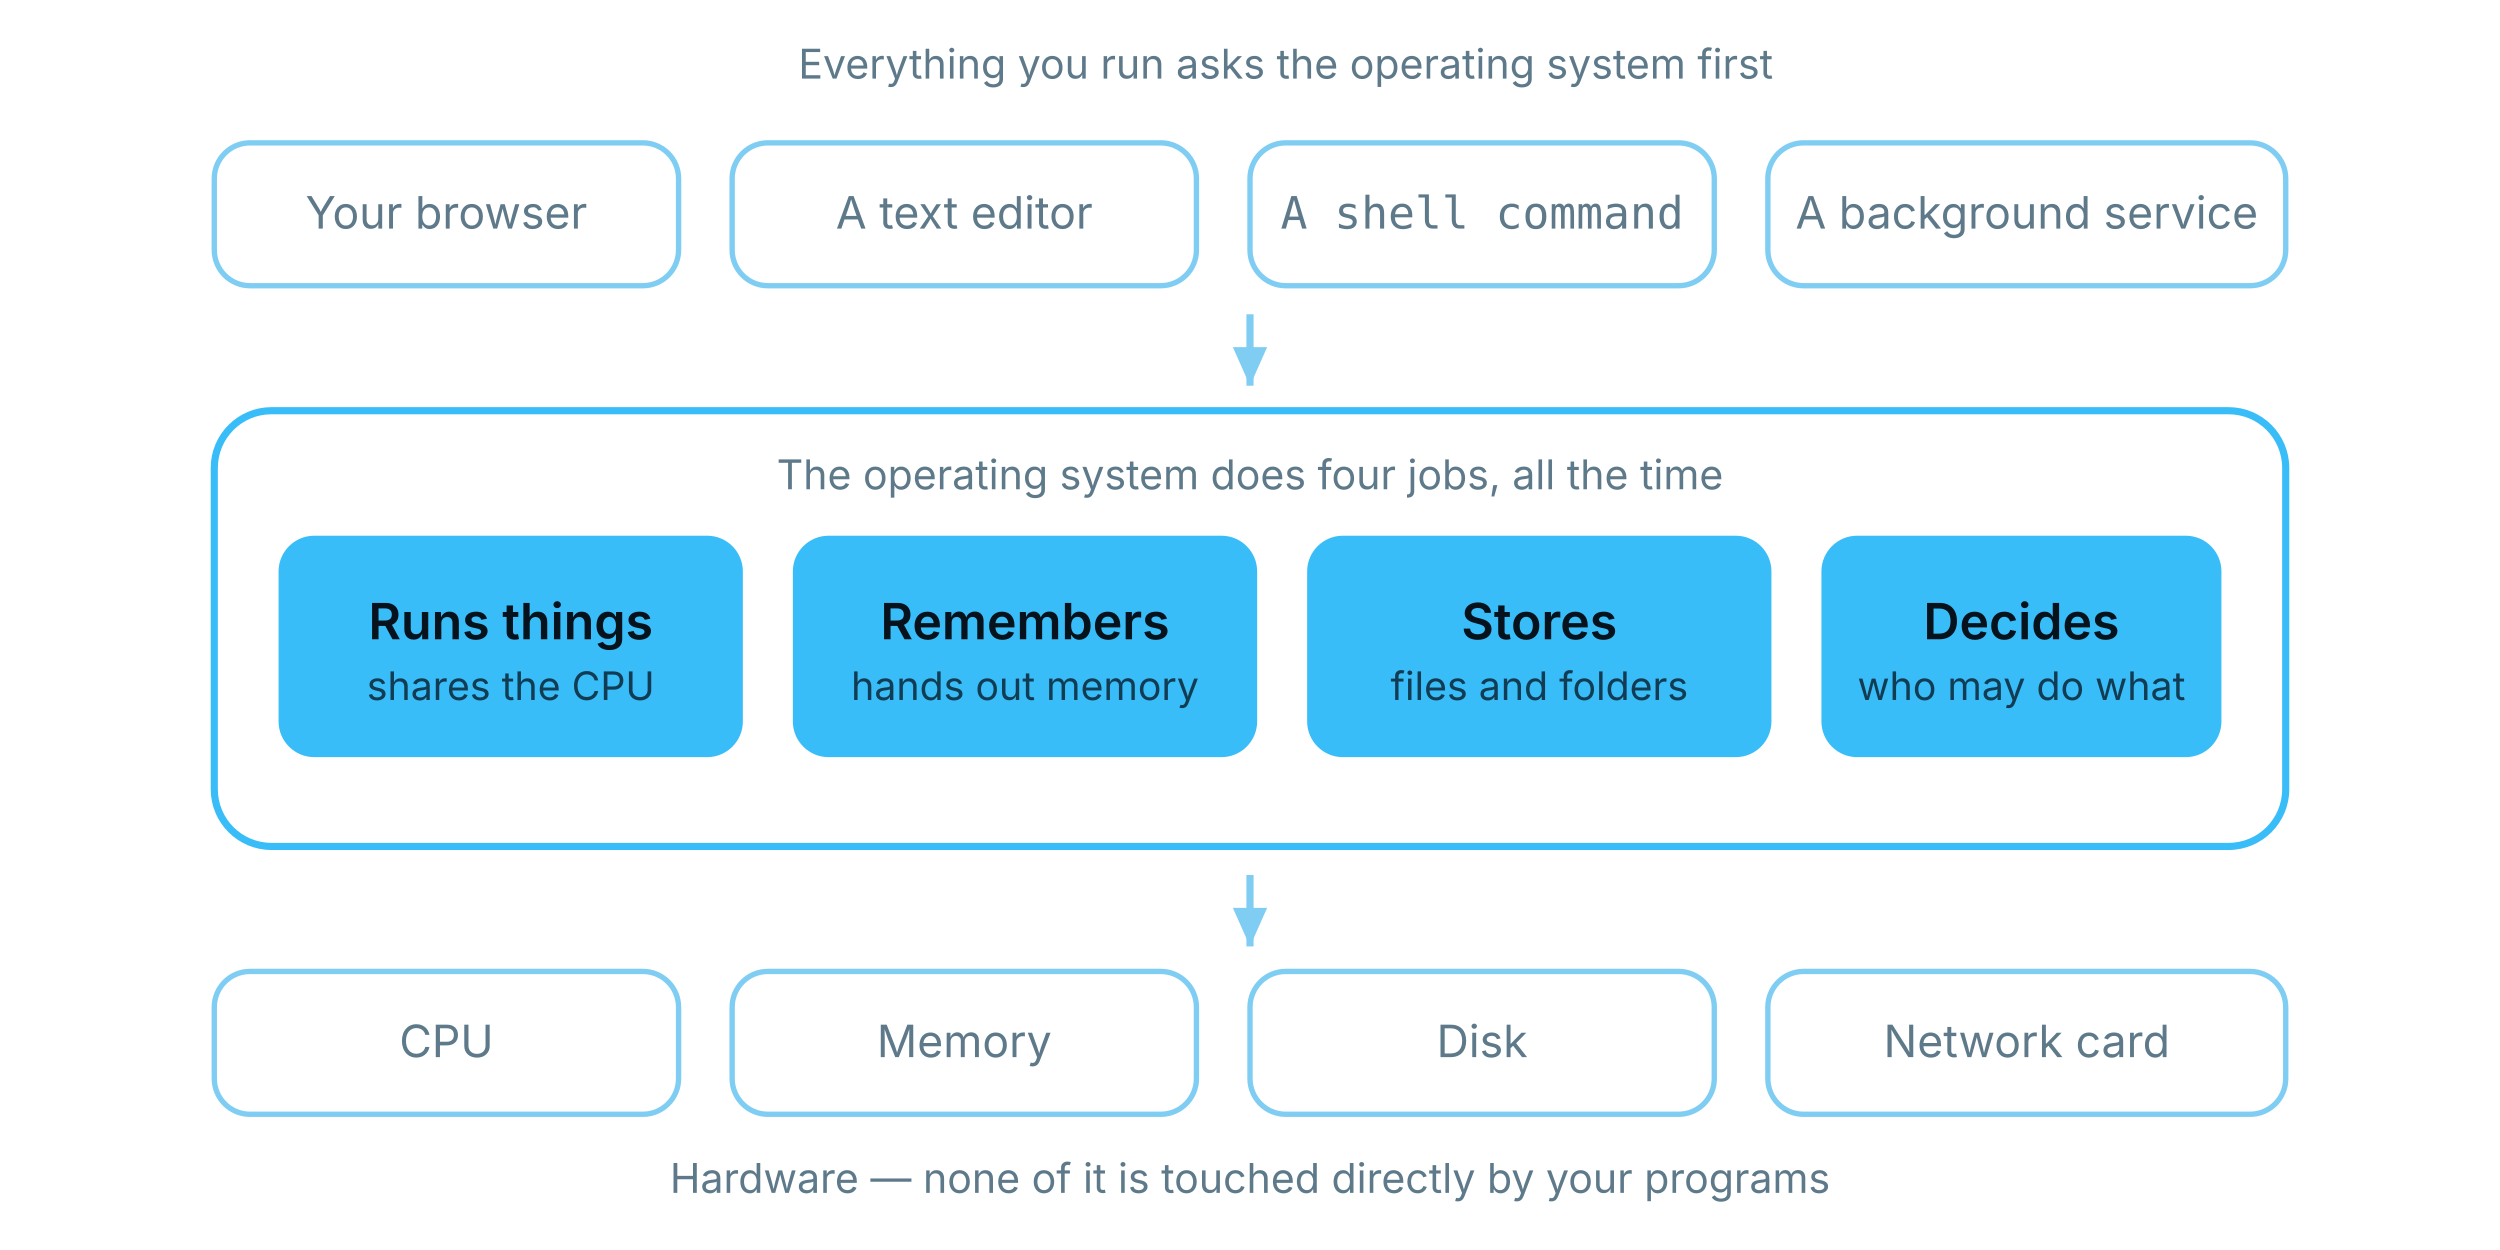
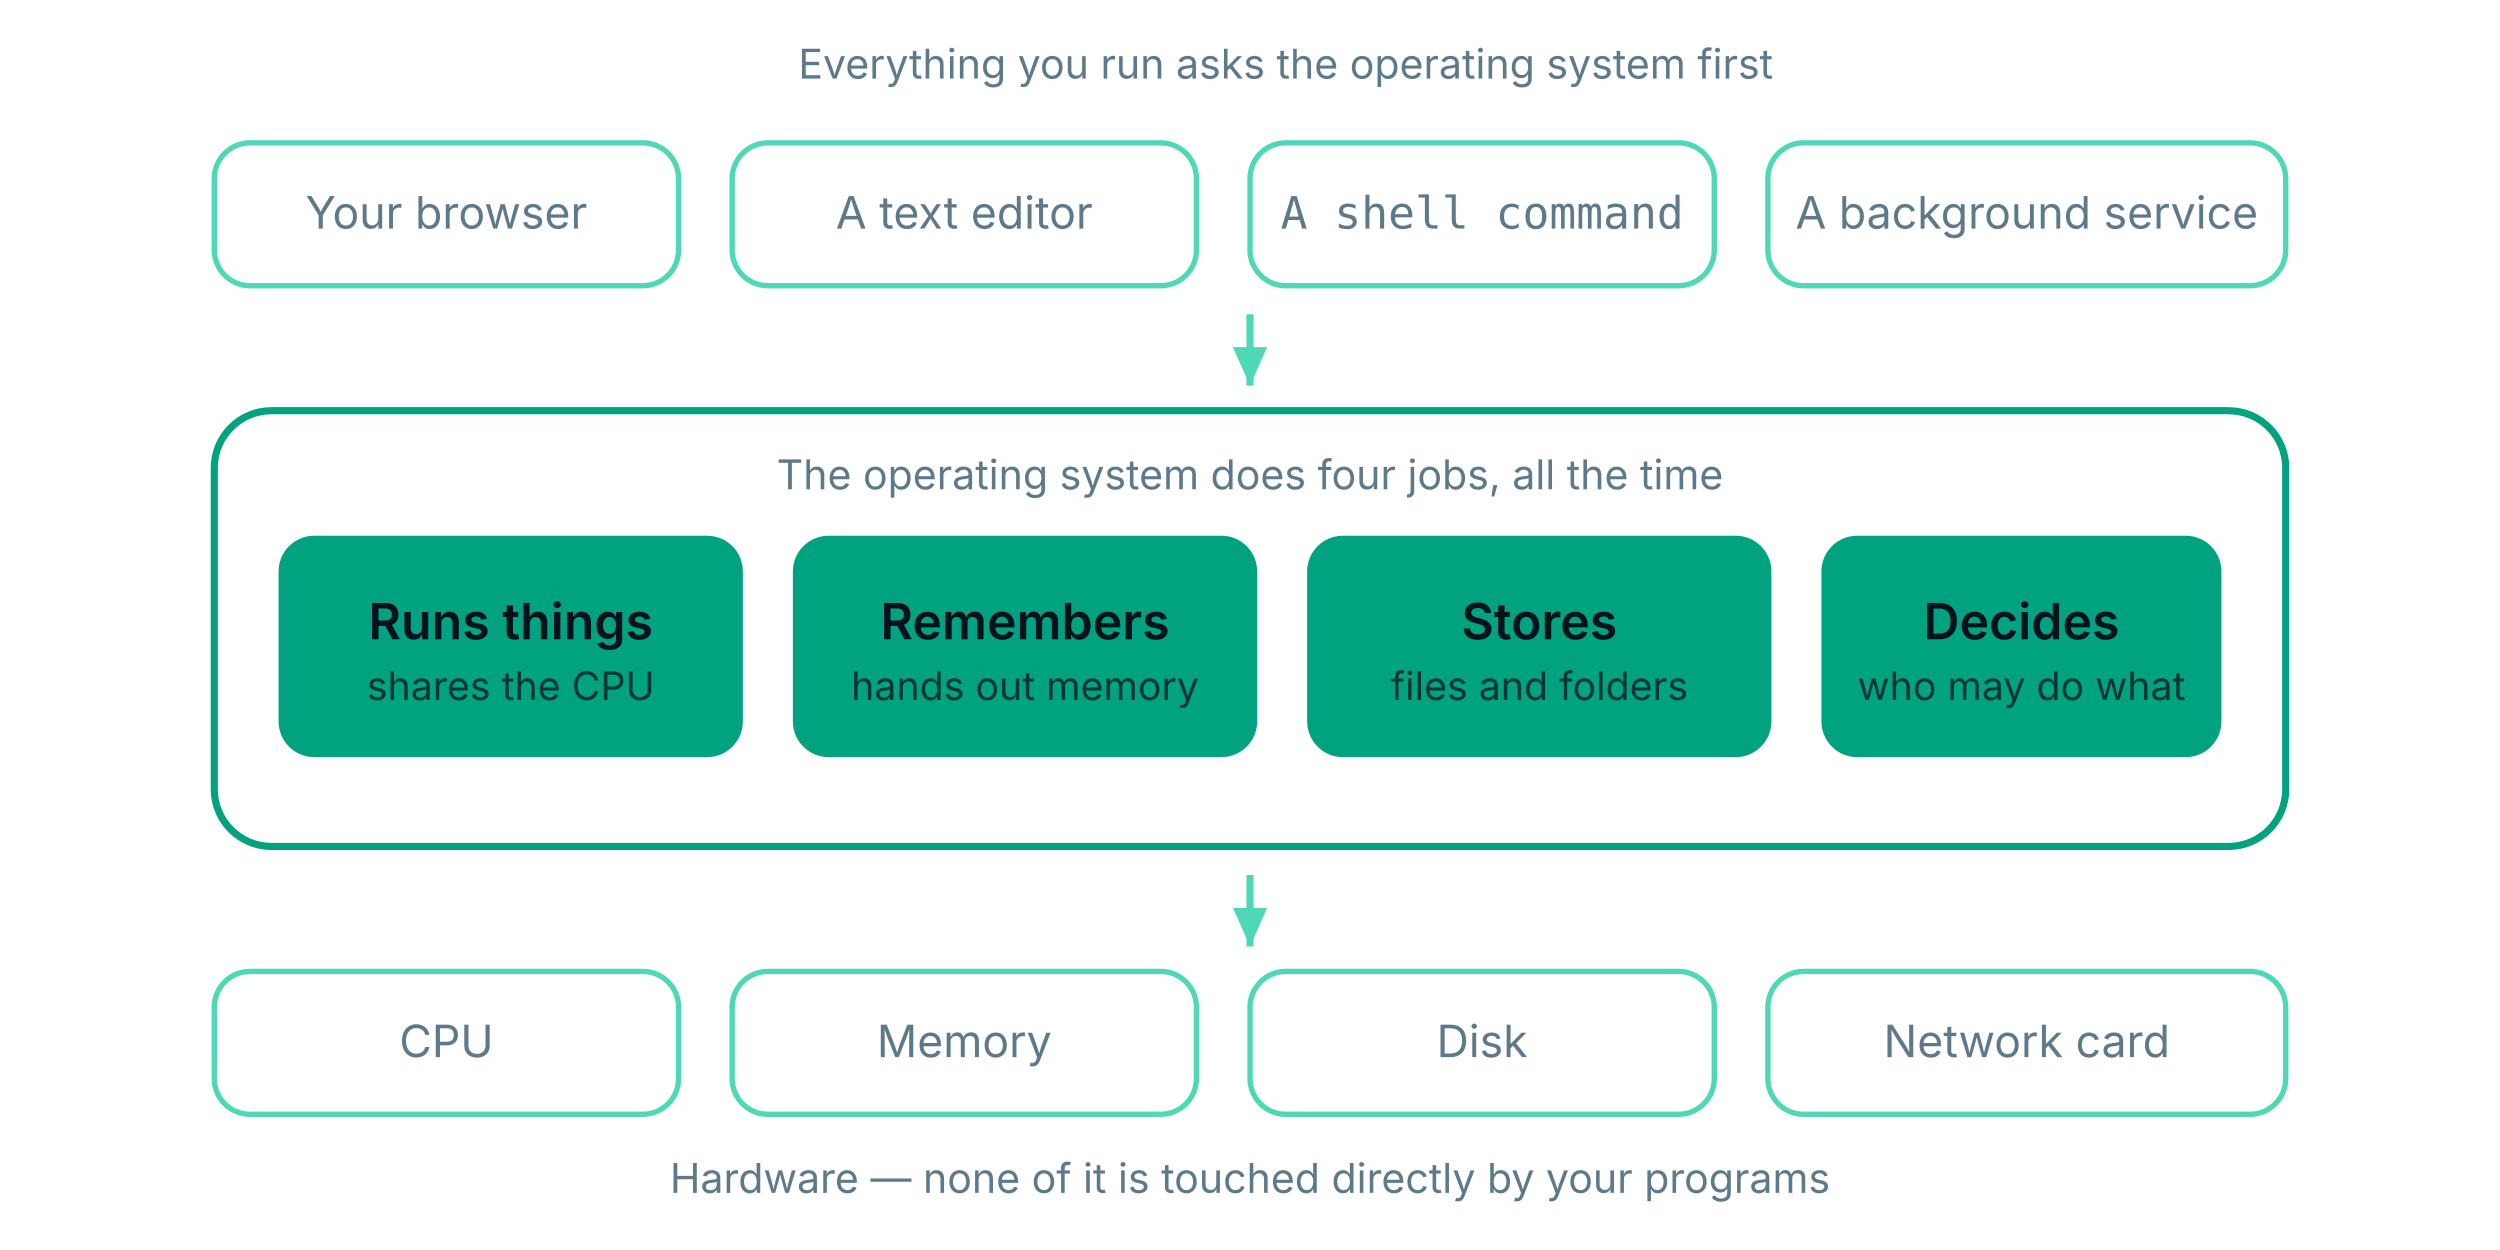
<svg xmlns="http://www.w3.org/2000/svg" viewBox="0 0 700 350" width="700" height="350" role="img" aria-label="Programs sit above the operating system, hardware sits below it">
  <defs>
    <marker id="a" viewBox="0 0 10 10" refX="9" refY="5" markerWidth="6" markerHeight="6" orient="auto-start-reverse">
-       <path d="M0 1 L9 5 L0 9 z" fill="#7FCDF3" />
+       <path d="M0 1 L9 5 L0 9 z" fill="#4FD8B5" />
    </marker>
  </defs>
  <text x="360" y="22" text-anchor="middle" font-family="Inter, Helvetica, Arial, sans-serif" font-size="11.5" fill="#5E7A8A">Everything you run asks the operating system first</text>
-   <rect x="60" y="40" width="130" height="40" rx="10" fill="none" stroke="#7FCDF3" stroke-width="1.5" />
+   <rect x="60" y="40" width="130" height="40" rx="10" fill="none" stroke="#4FD8B5" stroke-width="1.5" />
  <text x="125.0" y="64.0" text-anchor="middle" font-family="Inter, Helvetica, Arial, sans-serif" font-size="12.5" fill="#5E7A8A">Your browser</text>
-   <rect x="205" y="40" width="130" height="40" rx="10" fill="none" stroke="#7FCDF3" stroke-width="1.5" />
+   <rect x="205" y="40" width="130" height="40" rx="10" fill="none" stroke="#4FD8B5" stroke-width="1.5" />
  <text x="270.0" y="64.0" text-anchor="middle" font-family="Inter, Helvetica, Arial, sans-serif" font-size="12.5" fill="#5E7A8A">A text editor</text>
-   <rect x="350" y="40" width="130" height="40" rx="10" fill="none" stroke="#7FCDF3" stroke-width="1.5" />
+   <rect x="350" y="40" width="130" height="40" rx="10" fill="none" stroke="#4FD8B5" stroke-width="1.5" />
  <text x="415.0" y="64.0" text-anchor="middle" font-family="ui-monospace, SFMono-Regular, Menlo, monospace" font-size="12.5" fill="#5E7A8A">A shell command</text>
-   <rect x="495" y="40" width="145" height="40" rx="10" fill="none" stroke="#7FCDF3" stroke-width="1.5" />
+   <rect x="495" y="40" width="145" height="40" rx="10" fill="none" stroke="#4FD8B5" stroke-width="1.5" />
  <text x="567.5" y="64.0" text-anchor="middle" font-family="Inter, Helvetica, Arial, sans-serif" font-size="12.5" fill="#5E7A8A">A background service</text>
-   <path d="M350 88 L350 108" stroke="#7FCDF3" stroke-width="2" marker-end="url(#a)" />
-   <rect x="60" y="115" width="580" height="122" rx="16" fill="none" stroke="#38BDF8" stroke-width="2" />
+   <path d="M350 88 L350 108" stroke="#4FD8B5" stroke-width="2" marker-end="url(#a)" />
+   <rect x="60" y="115" width="580" height="122" rx="16" fill="none" stroke="#00A280" stroke-width="2" />
  <text x="350" y="137" text-anchor="middle" font-family="Inter, Helvetica, Arial, sans-serif" font-size="11.5" fill="#5E7A8A">The operating system does four jobs, all the time</text>
-   <rect x="78" y="150" width="130" height="62" rx="10" fill="#38BDF8" />
+   <rect x="78" y="150" width="130" height="62" rx="10" fill="#00A280" />
  <text x="143.0" y="179.0" text-anchor="middle" font-family="Inter, Helvetica, Arial, sans-serif" font-size="14" font-weight="600" fill="#06121C">Runs things</text>
  <text x="143.0" y="196.0" text-anchor="middle" font-family="Inter, Helvetica, Arial, sans-serif" font-size="11" fill="#06121C" opacity="0.75">shares the CPU</text>
-   <rect x="222" y="150" width="130" height="62" rx="10" fill="#38BDF8" />
+   <rect x="222" y="150" width="130" height="62" rx="10" fill="#00A280" />
  <text x="287.0" y="179.0" text-anchor="middle" font-family="Inter, Helvetica, Arial, sans-serif" font-size="14" font-weight="600" fill="#06121C">Remembers</text>
  <text x="287.0" y="196.0" text-anchor="middle" font-family="Inter, Helvetica, Arial, sans-serif" font-size="11" fill="#06121C" opacity="0.75">hands out memory</text>
-   <rect x="366" y="150" width="130" height="62" rx="10" fill="#38BDF8" />
+   <rect x="366" y="150" width="130" height="62" rx="10" fill="#00A280" />
  <text x="431.0" y="179.0" text-anchor="middle" font-family="Inter, Helvetica, Arial, sans-serif" font-size="14" font-weight="600" fill="#06121C">Stores</text>
  <text x="431.0" y="196.0" text-anchor="middle" font-family="Inter, Helvetica, Arial, sans-serif" font-size="11" fill="#06121C" opacity="0.75">files and folders</text>
-   <rect x="510" y="150" width="112" height="62" rx="10" fill="#38BDF8" />
+   <rect x="510" y="150" width="112" height="62" rx="10" fill="#00A280" />
  <text x="566.0" y="179.0" text-anchor="middle" font-family="Inter, Helvetica, Arial, sans-serif" font-size="14" font-weight="600" fill="#06121C">Decides</text>
  <text x="566.0" y="196.0" text-anchor="middle" font-family="Inter, Helvetica, Arial, sans-serif" font-size="11" fill="#06121C" opacity="0.75">who may do what</text>
-   <path d="M350 245 L350 265" stroke="#7FCDF3" stroke-width="2" marker-end="url(#a)" />
-   <rect x="60" y="272" width="130" height="40" rx="10" fill="none" stroke="#7FCDF3" stroke-width="1.5" />
+   <path d="M350 245 L350 265" stroke="#4FD8B5" stroke-width="2" marker-end="url(#a)" />
+   <rect x="60" y="272" width="130" height="40" rx="10" fill="none" stroke="#4FD8B5" stroke-width="1.5" />
  <text x="125.0" y="296.0" text-anchor="middle" font-family="Inter, Helvetica, Arial, sans-serif" font-size="12.5" fill="#5E7A8A">CPU</text>
-   <rect x="205" y="272" width="130" height="40" rx="10" fill="none" stroke="#7FCDF3" stroke-width="1.5" />
+   <rect x="205" y="272" width="130" height="40" rx="10" fill="none" stroke="#4FD8B5" stroke-width="1.5" />
  <text x="270.0" y="296.0" text-anchor="middle" font-family="Inter, Helvetica, Arial, sans-serif" font-size="12.5" fill="#5E7A8A">Memory</text>
-   <rect x="350" y="272" width="130" height="40" rx="10" fill="none" stroke="#7FCDF3" stroke-width="1.5" />
+   <rect x="350" y="272" width="130" height="40" rx="10" fill="none" stroke="#4FD8B5" stroke-width="1.5" />
  <text x="415.0" y="296.0" text-anchor="middle" font-family="Inter, Helvetica, Arial, sans-serif" font-size="12.5" fill="#5E7A8A">Disk</text>
-   <rect x="495" y="272" width="145" height="40" rx="10" fill="none" stroke="#7FCDF3" stroke-width="1.5" />
+   <rect x="495" y="272" width="145" height="40" rx="10" fill="none" stroke="#4FD8B5" stroke-width="1.5" />
  <text x="567.5" y="296.0" text-anchor="middle" font-family="Inter, Helvetica, Arial, sans-serif" font-size="12.5" fill="#5E7A8A">Network card</text>
  <text x="350" y="334" text-anchor="middle" font-family="Inter, Helvetica, Arial, sans-serif" font-size="11.5" fill="#5E7A8A">Hardware — none of it is touched directly by your programs</text>
</svg>
